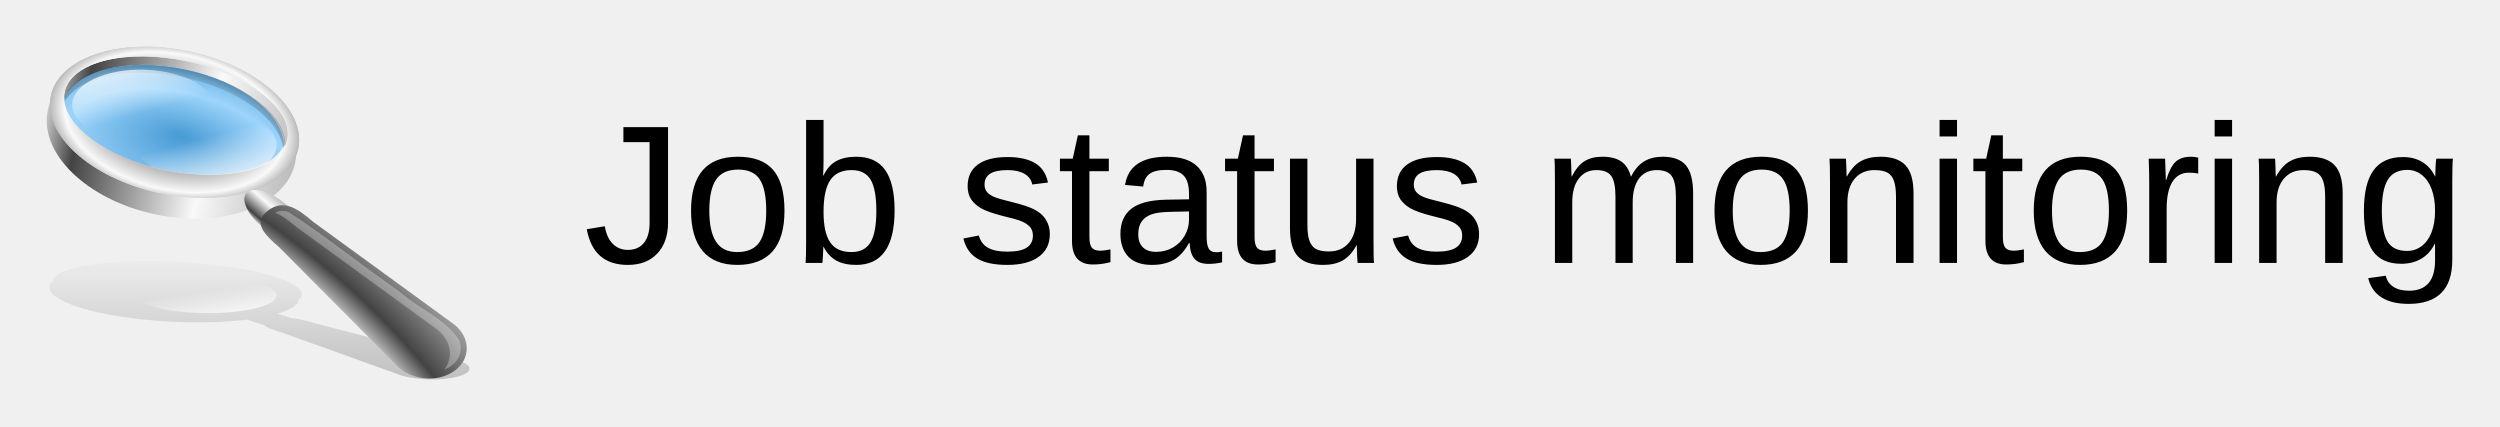
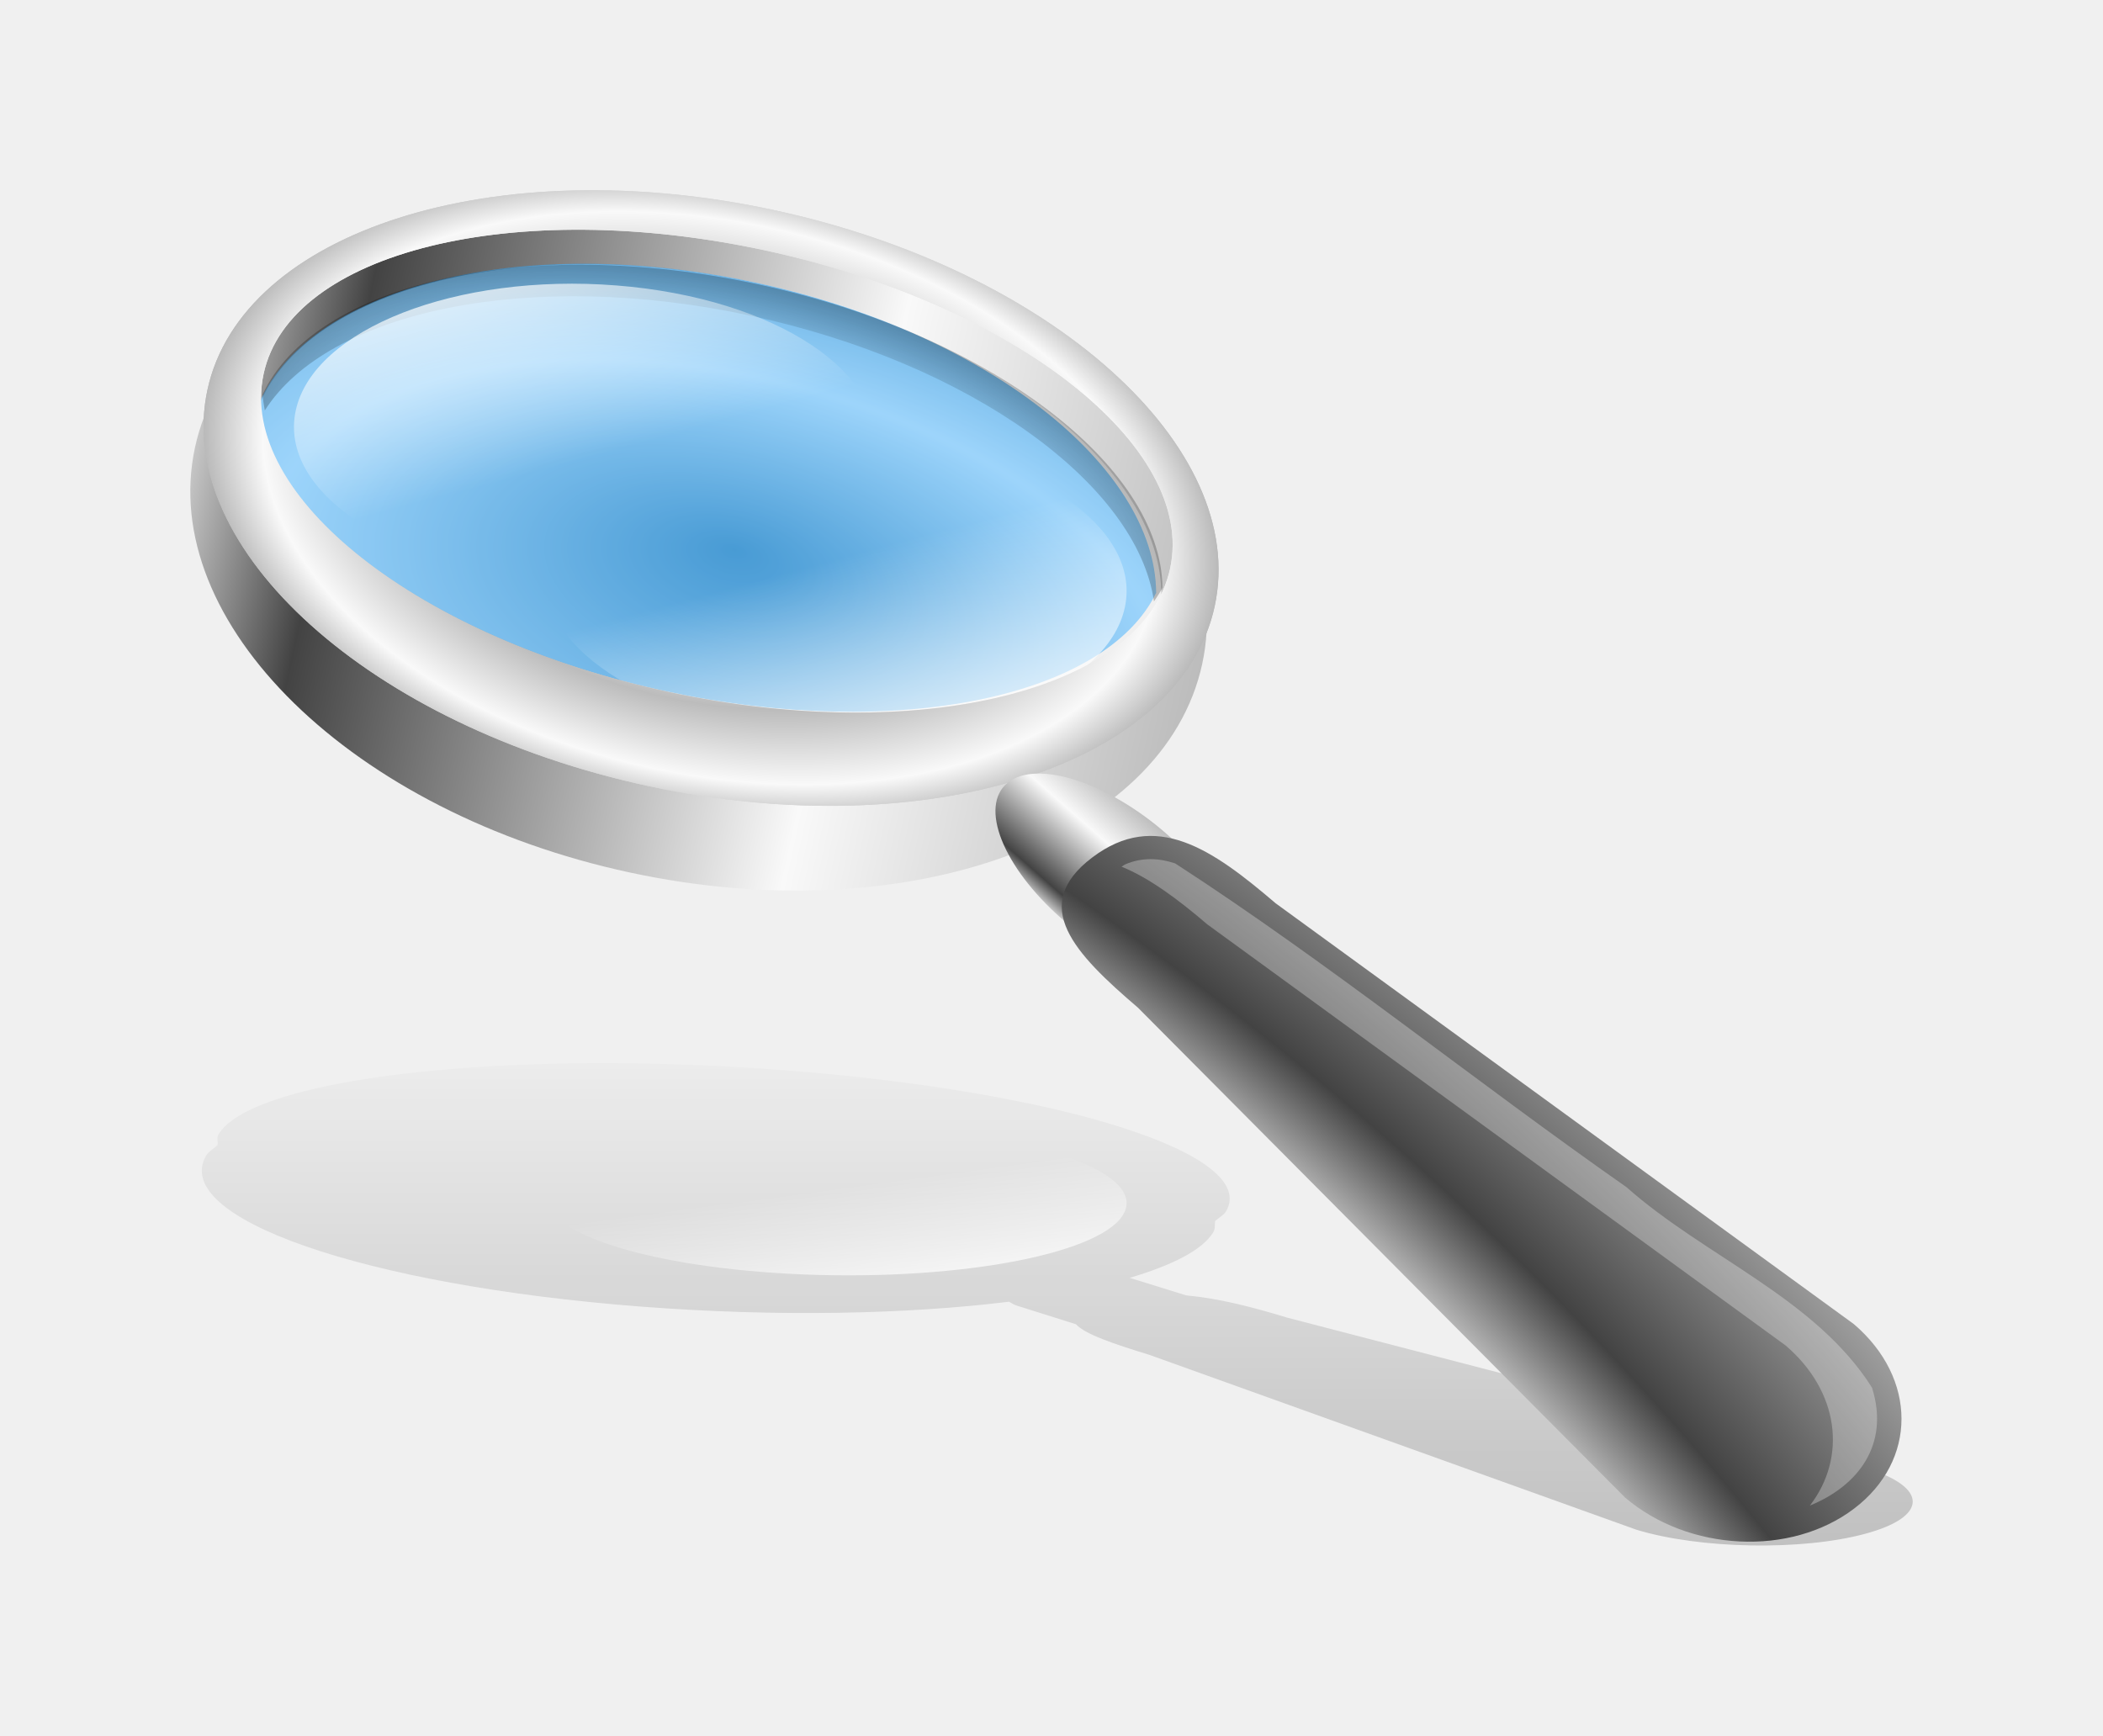
- <svg xmlns="http://www.w3.org/2000/svg" xmlns:xlink="http://www.w3.org/1999/xlink" width="53.527mm" height="9.124mm" viewBox="0 0 189.663 32.329" id="svg4470" version="1.1">
+ <svg xmlns="http://www.w3.org/2000/svg" xmlns:xlink="http://www.w3.org/1999/xlink" width="11.053mm" height="9.124mm" viewBox="0 0 39.163 32.329" id="svg4470" version="1.1">
  <defs id="defs4472">
    <radialGradient r="16" gradientTransform="matrix(1.5315,0,0,1.028,-3.9699,29.405)" cx="15.286" cy="33.37" gradientUnits="userSpaceOnUse" id="radialGradient4554">
      <stop offset="0" stop-color="#f00" id="stop3009" />
      <stop offset="1" stop-color="#800000" id="stop3011" />
    </radialGradient>
    <linearGradient y2="4.233" x2="7.23" gradientTransform="matrix(1.0345,0,0,1,4.1192,31.948)" y1="28.798" gradientUnits="userSpaceOnUse" x1="28.211" id="linearGradient4556">
      <stop offset="0" stop-opacity=".194" stop-color="#fff" id="stop2800" />
      <stop offset="1" stop-opacity="0" stop-color="#fff" id="stop2802" />
    </linearGradient>
    <linearGradient y2="2.5" x2="20.54" gradientTransform="matrix(1.0334,0,0,0.9055,3.5706,32.126)" y1="5.913" gradientUnits="userSpaceOnUse" x1="20.54" id="linearGradient4558">
      <stop offset="0" stop-opacity="0" id="stop2782" />
      <stop offset="1" stop-opacity=".233" stop-color="#fff" id="stop2784" />
    </linearGradient>
    <radialGradient r="16" gradientTransform="matrix(1.5315,0,0,1.028,-3.9699,29.405)" cx="15.286" cy="33.37" gradientUnits="userSpaceOnUse" id="radialGradient4554-3">
      <stop offset="0" stop-color="#f00" id="stop3009-6" />
      <stop offset="1" stop-color="#800000" id="stop3011-7" />
    </radialGradient>
    <linearGradient x1="54.099" y1="107.26" gradientTransform="matrix(1,0,0,0.8087,0.79012,20.731)" x2="54.099" gradientUnits="userSpaceOnUse" y2="61.615" id="linearGradient2257">
      <stop offset="0" style="stop-color:#000000" id="stop2253" />
      <stop offset="1" style="stop-color:#000000;stop-opacity:0" id="stop2255" />
    </linearGradient>
    <linearGradient xlink:href="#linearGradient2353" id="linearGradient3589" gradientUnits="userSpaceOnUse" x1="35.358" y1="27.844" x2="54.798" y2="57.94" />
    <linearGradient id="linearGradient2353">
      <stop offset="0" style="stop-color:#ffffff" id="stop2355" />
      <stop offset="1" style="stop-color:#ffffff;stop-opacity:0" id="stop2357" />
    </linearGradient>
    <linearGradient x1="108.57" y1="332.36" gradientTransform="matrix(0.13465,0.029012,-0.050771,0.23564,7.3354,-51.196)" x2="631.43" gradientUnits="userSpaceOnUse" spreadMethod="reflect" xlink:href="#linearGradient2431" y2="332.36" id="linearGradient2214" />
    <linearGradient id="linearGradient2431">
      <stop offset="0" style="stop-color:#c6c6c6" id="stop2433" />
      <stop offset=".135" style="stop-color:#434343" id="stop2439" />
      <stop offset=".647" style="stop-color:#f9f9f9" id="stop2441" />
      <stop offset="1" style="stop-color:#bcbcbc" id="stop2435" />
    </linearGradient>
    <radialGradient xlink:href="#linearGradient2431" id="radialGradient3591" gradientUnits="userSpaceOnUse" gradientTransform="matrix(0.087793,0.018916,-0.011537,0.053544,12.306,9.9395)" spreadMethod="reflect" cx="370" cy="315.22" r="261.43" />
    <radialGradient r="38.703" gradientTransform="matrix(0.80672,0.18425,-0.097581,0.42726,0.33425,3.7054)" cx="59.083" cy="64.481" gradientUnits="userSpaceOnUse" spreadMethod="reflect" fy="53.448" id="radialGradient2210">
      <stop offset="0" style="stop-color:#0076c8" id="stop2823" />
      <stop offset="1" style="stop-color:#79c8ff" id="stop2825" />
    </radialGradient>
    <radialGradient r="233.56" gradientTransform="matrix(0.20057,0.043216,-0.02113,0.098068,-30.04,5.2036)" cx="368.57" cy="135" gradientUnits="userSpaceOnUse" id="radialGradient2208">
      <stop offset="0" style="stop-color:#000000;stop-opacity:0" id="stop2519" />
      <stop offset=".5" style="stop-color:#000000;stop-opacity:0" id="stop2525" />
      <stop offset="1" style="stop-color:#000000" id="stop2521" />
    </radialGradient>
    <radialGradient r="261.43" gradientTransform="matrix(0.087793,0.018916,-0.011537,0.053544,12.306,9.9395)" cx="370" cy="315.22" gradientUnits="userSpaceOnUse" spreadMethod="reflect" xlink:href="#linearGradient2431" id="radialGradient2204" />
    <linearGradient x1="98.742" y1="66.886" gradientTransform="matrix(0.81807,0,0,0.95843,9.7827,-59.993)" x2="98.742" gradientUnits="userSpaceOnUse" xlink:href="#linearGradient2431" y2="56.956" id="linearGradient2200" />
    <radialGradient r="30.862" gradientTransform="matrix(1.938,0,0,1.6337,-4.5542,-86.188)" cx="-44.12" cy="189.28" gradientUnits="userSpaceOnUse" spreadMethod="reflect" xlink:href="#linearGradient2431" id="radialGradient2222" />
    <linearGradient xlink:href="#linearGradient2353" id="linearGradient5846" gradientUnits="userSpaceOnUse" x1="35.358" y1="27.844" x2="54.798" y2="57.94" />
    <linearGradient xlink:href="#linearGradient2353" id="linearGradient5848" gradientUnits="userSpaceOnUse" x1="35.358" y1="27.844" x2="54.798" y2="57.94" />
  </defs>
  <g id="layer1" transform="translate(-103.7606,-65.88306)">
-     <g transform="matrix(0.5,0,0,0.5,53.96531,-228.1727)" style="display:inline" id="g5174">
-       <g transform="matrix(0.5328625,0,0,0.5313449,104.1449,588.6958)" id="layer1-72">
-         <g id="g2267">
-           <path id="path2224" style="color:#000000;opacity:0.2;fill:url(#linearGradient2257);fill-rule:evenodd" d="m 32.259,73.44 c -13.294,0.124 -23.73,2.001 -25.531,4.986 -0.146,0.241 -0.034,0.492 -0.063,0.736 -4e-4,0.003 4e-4,0.007 0,0.011 -0.247,0.236 -0.631,0.453 -0.781,0.703 -2.642,4.377 10.975,9.134 30.406,10.628 9.467,0.728 18.531,0.539 25.688,-0.345 0.188,0.091 0.304,0.197 0.562,0.278 l 4.125,1.305 c 0.596,0.685 2.654,1.385 5.125,2.142 l 34.03,12.256 c 4.44,1.36 11.57,1.49 16,0.29 4.43,-1.2 4.44,-3.27 0,-4.63 L 81.415,91.274 c -2.448,-0.749 -4.747,-1.343 -7.062,-1.561 l -3.938,-1.227 c 2.955,-0.879 5.085,-1.944 5.844,-3.201 0.156,-0.259 0.08,-0.52 0.125,-0.781 0.245,-0.221 0.608,-0.423 0.75,-0.658 2.402,-3.979 -11.413,-8.421 -30.844,-9.915 -4.858,-0.374 -9.6,-0.532 -14.031,-0.491 z" />
-           <ellipse ry="21.592" rx="24.244" cy="56.911" cx="50.255" id="path2247" style="color:#000000;fill:url(#linearGradient5846);fill-rule:evenodd" transform="matrix(-0.83235,-0.033058,0.10336,-0.2417,85.841,98.446)" />
-           <path id="path1884" style="color:#000000;fill:url(#linearGradient2214);fill-rule:evenodd" d="M 75.484,45.441 C 72.841,57.704 54.926,64.26 35.495,60.073 16.064,55.887 2.438,42.535 5.08,30.271 7.723,18.007 25.638,11.452 45.069,15.639 64.5,19.825 78.126,33.177 75.484,45.441 Z M 72.41,42.608 C 70.385,52.011 54.547,56.584 37.059,52.816 19.571,49.048 7.021,38.359 9.047,28.956 11.073,19.554 26.911,14.981 44.399,18.749 61.887,22.517 74.436,33.206 72.41,42.608 Z" />
-           <path id="path1886" style="color:#000000;fill:url(#radialGradient3591);fill-rule:evenodd" d="M 76.354,41.401 C 73.952,52.55 56.232,58.201 36.801,54.014 17.369,49.827 3.549,37.381 5.951,26.232 8.353,15.083 26.073,9.432 45.504,13.619 64.936,17.805 78.756,30.252 76.354,41.401 Z M 73.24,38.757 C 71.398,47.305 55.71,51.184 38.222,47.416 20.734,43.648 8.035,33.653 9.877,25.105 11.719,16.558 27.407,12.678 44.895,16.446 62.383,20.215 75.082,30.21 73.24,38.757 Z" />
-           <path id="path2371" style="color:#000000;opacity:0.7;fill:url(#radialGradient2210);fill-rule:evenodd" d="M 44.204,18.703 C 60.407,22.194 72.205,31.616 72.264,40.461 68.74,47.736 54.237,50.862 38.028,47.369 21.818,43.877 9.864,35.051 9.648,26.97 13.345,18.934 28.001,15.211 44.204,18.703 Z" />
-           <path id="path1888" style="color:#000000;opacity:0.7;fill:url(#radialGradient2208);fill-rule:evenodd" d="m 44.383,18.822 c -16.214,-3.493 -30.95,-0.037 -34.569,7.72 0.013,0.376 0.079,0.753 0.145,1.133 4.44,-6.986 18.512,-9.97 33.948,-6.644 15.437,3.326 27.036,11.84 28.204,20.035 0.216,-0.317 0.429,-0.636 0.595,-0.973 -0.104,-8.56 -12.109,-17.778 -28.323,-21.271 z" />
-           <ellipse ry="21.592" rx="24.244" cy="56.911" cx="50.255" id="path2389" style="color:#000000;fill:url(#linearGradient5848);fill-rule:evenodd" transform="matrix(-0.83235,-0.06561,0.10336,-0.4797,85.841,70.498)" />
-           <path id="path1890" style="color:#000000;fill:url(#radialGradient2204);fill-rule:evenodd" d="M 76.354,41.401 C 73.952,52.55 56.232,58.201 36.801,54.014 17.369,49.827 3.549,37.381 5.951,26.232 8.353,15.083 26.073,9.432 45.504,13.619 64.936,17.805 78.756,30.252 76.354,41.401 Z M 73.24,38.757 C 71.398,47.305 55.71,51.184 38.222,47.416 20.734,43.648 8.035,33.653 9.877,25.105 11.719,16.558 27.407,12.678 44.895,16.446 62.383,20.215 75.082,30.21 73.24,38.757 Z" />
-           <ellipse ry="21.592" rx="24.244" cy="56.911" cx="50.255" id="path2377" style="color:#000000;fill:url(#linearGradient3589);fill-rule:evenodd" transform="matrix(0.83235,0.06561,-0.10336,0.4797,-3.6443,-1.3274)" />
-           <rect rx="15.137" id="rect2462" ry="15.135" style="color:#000000;fill:url(#linearGradient2200);fill-rule:evenodd" transform="matrix(0.75004,0.66139,-0.77728,0.62916,0,0)" height="9.44" width="19.833" y="-5.327" x="81.884" />
-           <path id="rect1428" style="color:#000000;fill:url(#radialGradient2222);fill-rule:evenodd" d="m 67.793,59.018 c 4.432,-3.367 8.387,-0.595 12.824,3.21 l 40.413,29.5 c 4.44,3.805 4.44,9.582 0.01,12.942 -4.43,3.37 -11.57,3.02 -16.01,-0.79 L 70.988,69.543 C 66.551,65.739 63.362,62.385 67.793,59.018 Z" />
-           <path id="path2158" style="color:#000000;opacity:0.29;fill:#ffffff;fill-rule:evenodd" d="m 71.87,59.132 c -0.585,0.001 -1.176,0.114 -1.729,0.351 -0.131,0.051 -0.18,0.121 -0.3,0.175 1.963,0.805 3.935,2.278 6.012,4.058 l 40.407,29.51 c 3.75,3.22 4.3,7.834 1.7,11.224 3.3,-1.35 5.61,-4.21 4.34,-8.268 C 118.34,89.896 110.62,87.01 105.14,82.129 94.538,74.69 84.422,66.474 73.598,59.433 73.035,59.244 72.455,59.132 71.87,59.132 Z" />
-         </g>
+     <g id="layer1-72" transform="matrix(0.2664312,0,0,0.2656725,106.0378,66.17521)">
+       <g id="g2267">
+         <path d="m 32.259,73.44 c -13.294,0.124 -23.73,2.001 -25.531,4.986 -0.146,0.241 -0.034,0.492 -0.063,0.736 -4e-4,0.003 4e-4,0.007 0,0.011 -0.247,0.236 -0.631,0.453 -0.781,0.703 -2.642,4.377 10.975,9.134 30.406,10.628 9.467,0.728 18.531,0.539 25.688,-0.345 0.188,0.091 0.304,0.197 0.562,0.278 l 4.125,1.305 c 0.596,0.685 2.654,1.385 5.125,2.142 l 34.03,12.256 c 4.44,1.36 11.57,1.49 16,0.29 4.43,-1.2 4.44,-3.27 0,-4.63 L 81.415,91.274 c -2.448,-0.749 -4.747,-1.343 -7.062,-1.561 l -3.938,-1.227 c 2.955,-0.879 5.085,-1.944 5.844,-3.201 0.156,-0.259 0.08,-0.52 0.125,-0.781 0.245,-0.221 0.608,-0.423 0.75,-0.658 2.402,-3.979 -11.413,-8.421 -30.844,-9.915 -4.858,-0.374 -9.6,-0.532 -14.031,-0.491 z" style="color:#000000;opacity:0.2;fill:url(#linearGradient2257);fill-rule:evenodd" id="path2224" />
+         <ellipse transform="matrix(-0.83235,-0.033058,0.10336,-0.2417,85.841,98.446)" style="color:#000000;fill:url(#linearGradient5846);fill-rule:evenodd" id="path2247" cx="50.255" cy="56.911" rx="24.244" ry="21.592" />
+         <path d="M 75.484,45.441 C 72.841,57.704 54.926,64.26 35.495,60.073 16.064,55.887 2.438,42.535 5.08,30.271 7.723,18.007 25.638,11.452 45.069,15.639 64.5,19.825 78.126,33.177 75.484,45.441 Z M 72.41,42.608 C 70.385,52.011 54.547,56.584 37.059,52.816 19.571,49.048 7.021,38.359 9.047,28.956 11.073,19.554 26.911,14.981 44.399,18.749 61.887,22.517 74.436,33.206 72.41,42.608 Z" style="color:#000000;fill:url(#linearGradient2214);fill-rule:evenodd" id="path1884" />
+         <path d="M 76.354,41.401 C 73.952,52.55 56.232,58.201 36.801,54.014 17.369,49.827 3.549,37.381 5.951,26.232 8.353,15.083 26.073,9.432 45.504,13.619 64.936,17.805 78.756,30.252 76.354,41.401 Z M 73.24,38.757 C 71.398,47.305 55.71,51.184 38.222,47.416 20.734,43.648 8.035,33.653 9.877,25.105 11.719,16.558 27.407,12.678 44.895,16.446 62.383,20.215 75.082,30.21 73.24,38.757 Z" style="color:#000000;fill:url(#radialGradient3591);fill-rule:evenodd" id="path1886" />
+         <path d="M 44.204,18.703 C 60.407,22.194 72.205,31.616 72.264,40.461 68.74,47.736 54.237,50.862 38.028,47.369 21.818,43.877 9.864,35.051 9.648,26.97 13.345,18.934 28.001,15.211 44.204,18.703 Z" style="color:#000000;opacity:0.7;fill:url(#radialGradient2210);fill-rule:evenodd" id="path2371" />
+         <path d="m 44.383,18.822 c -16.214,-3.493 -30.95,-0.037 -34.569,7.72 0.013,0.376 0.079,0.753 0.145,1.133 4.44,-6.986 18.512,-9.97 33.948,-6.644 15.437,3.326 27.036,11.84 28.204,20.035 0.216,-0.317 0.429,-0.636 0.595,-0.973 -0.104,-8.56 -12.109,-17.778 -28.323,-21.271 z" style="color:#000000;opacity:0.7;fill:url(#radialGradient2208);fill-rule:evenodd" id="path1888" />
+         <ellipse transform="matrix(-0.83235,-0.06561,0.10336,-0.4797,85.841,70.498)" style="color:#000000;fill:url(#linearGradient5848);fill-rule:evenodd" id="path2389" cx="50.255" cy="56.911" rx="24.244" ry="21.592" />
+         <path d="M 76.354,41.401 C 73.952,52.55 56.232,58.201 36.801,54.014 17.369,49.827 3.549,37.381 5.951,26.232 8.353,15.083 26.073,9.432 45.504,13.619 64.936,17.805 78.756,30.252 76.354,41.401 Z M 73.24,38.757 C 71.398,47.305 55.71,51.184 38.222,47.416 20.734,43.648 8.035,33.653 9.877,25.105 11.719,16.558 27.407,12.678 44.895,16.446 62.383,20.215 75.082,30.21 73.24,38.757 Z" style="color:#000000;fill:url(#radialGradient2204);fill-rule:evenodd" id="path1890" />
+         <ellipse transform="matrix(0.83235,0.06561,-0.10336,0.4797,-3.6443,-1.3274)" style="color:#000000;fill:url(#linearGradient3589);fill-rule:evenodd" id="path2377" cx="50.255" cy="56.911" rx="24.244" ry="21.592" />
+         <rect x="81.884" y="-5.327" width="19.833" height="9.44" transform="matrix(0.75004,0.66139,-0.77728,0.62916,0,0)" style="color:#000000;fill:url(#linearGradient2200);fill-rule:evenodd" ry="15.135" id="rect2462" rx="15.137" />
+         <path d="m 67.793,59.018 c 4.432,-3.367 8.387,-0.595 12.824,3.21 l 40.413,29.5 c 4.44,3.805 4.44,9.582 0.01,12.942 -4.43,3.37 -11.57,3.02 -16.01,-0.79 L 70.988,69.543 C 66.551,65.739 63.362,62.385 67.793,59.018 Z" style="color:#000000;fill:url(#radialGradient2222);fill-rule:evenodd" id="rect1428" />
+         <path d="m 71.87,59.132 c -0.585,0.001 -1.176,0.114 -1.729,0.351 -0.131,0.051 -0.18,0.121 -0.3,0.175 1.963,0.805 3.935,2.278 6.012,4.058 l 40.407,29.51 c 3.75,3.22 4.3,7.834 1.7,11.224 3.3,-1.35 5.61,-4.21 4.34,-8.268 C 118.34,89.896 110.62,87.01 105.14,82.129 94.538,74.69 84.422,66.474 73.598,59.433 73.035,59.244 72.455,59.132 71.87,59.132 Z" style="color:#000000;opacity:0.29;fill:#ffffff;fill-rule:evenodd" id="path2158" />
      </g>
-       <text transform="scale(1.001427,0.998575)" id="text3759" y="628.907" x="187.886" style="color:#000000;font-style:normal;font-variant:normal;font-weight:normal;font-stretch:normal;font-size:30px;line-height:125%;font-family:Arial;-inkscape-font-specification:Arial;text-indent:0;text-align:start;text-decoration:none;text-decoration-line:none;letter-spacing:0px;word-spacing:0px;text-transform:none;direction:ltr;block-progression:tb;writing-mode:lr-tb;baseline-shift:baseline;text-anchor:start;display:inline;overflow:visible;visibility:visible;fill:#000000;fill-opacity:1;fill-rule:nonzero;stroke:none;stroke-width:1px;marker:none;enable-background:accumulate" xml:space="preserve">
-         <tspan style="font-size:30px" y="628.907" x="187.886" id="tspan3761">Job status monitoring</tspan>
-       </text>
    </g>
  </g>
</svg>
